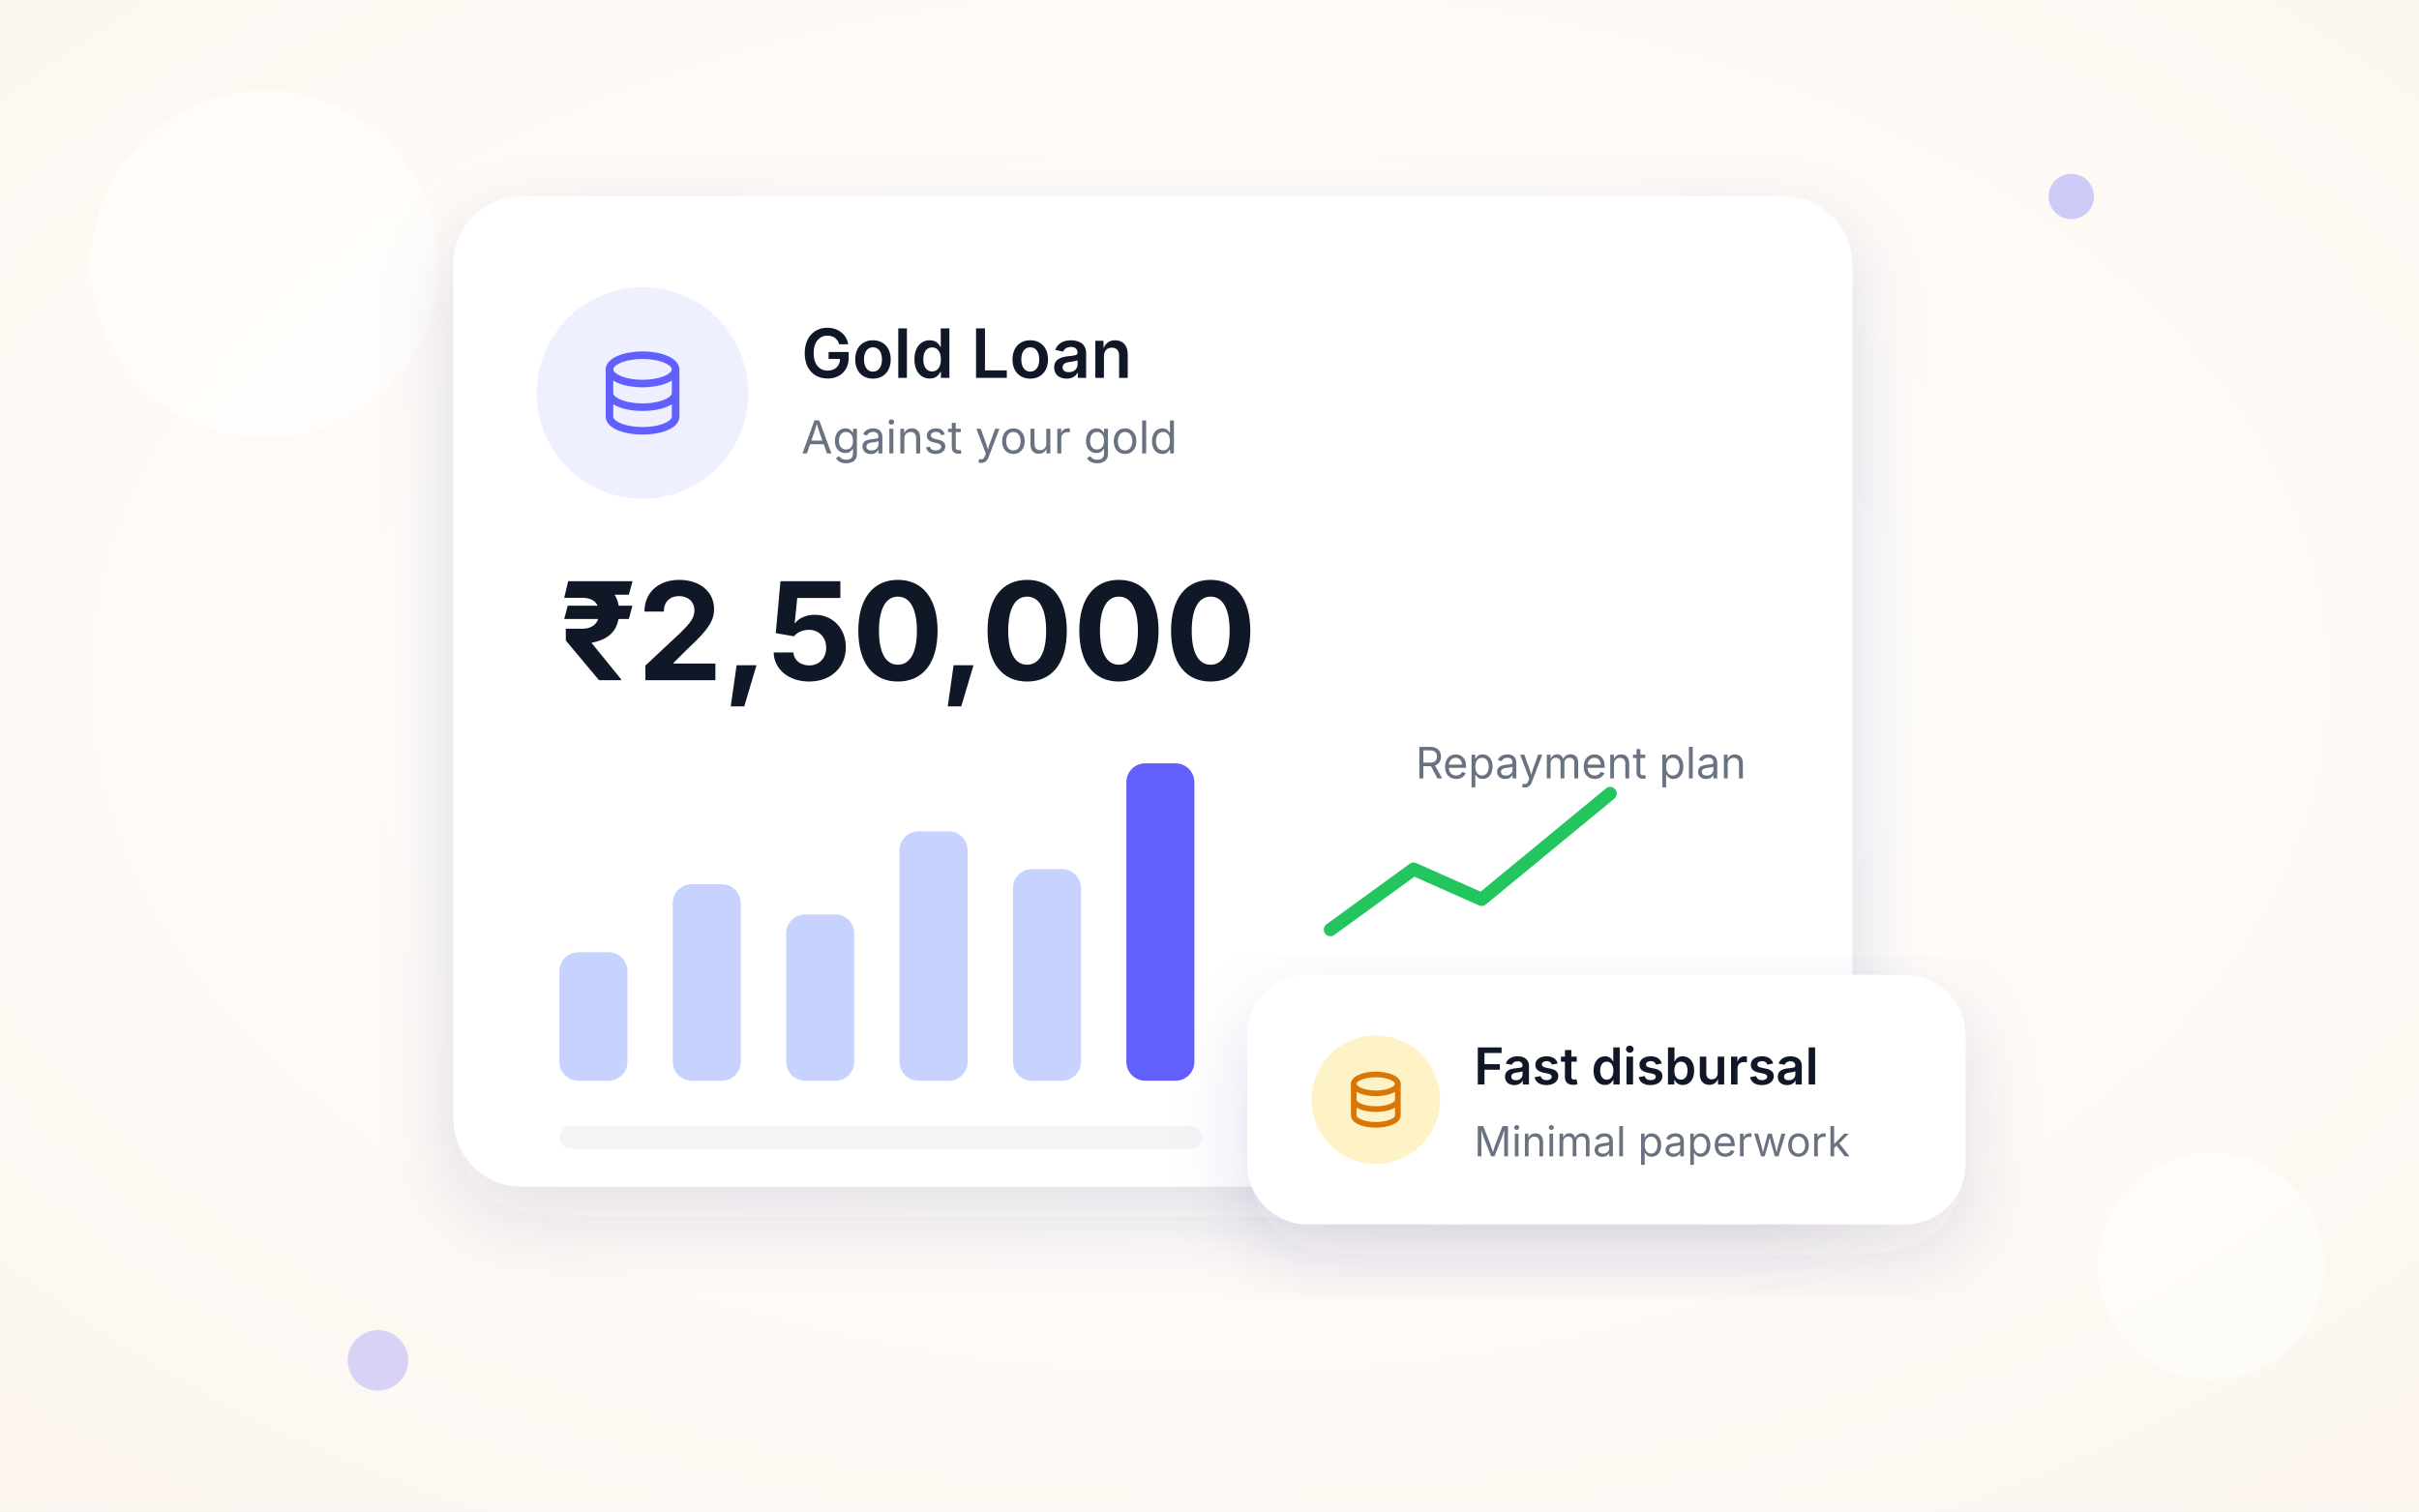
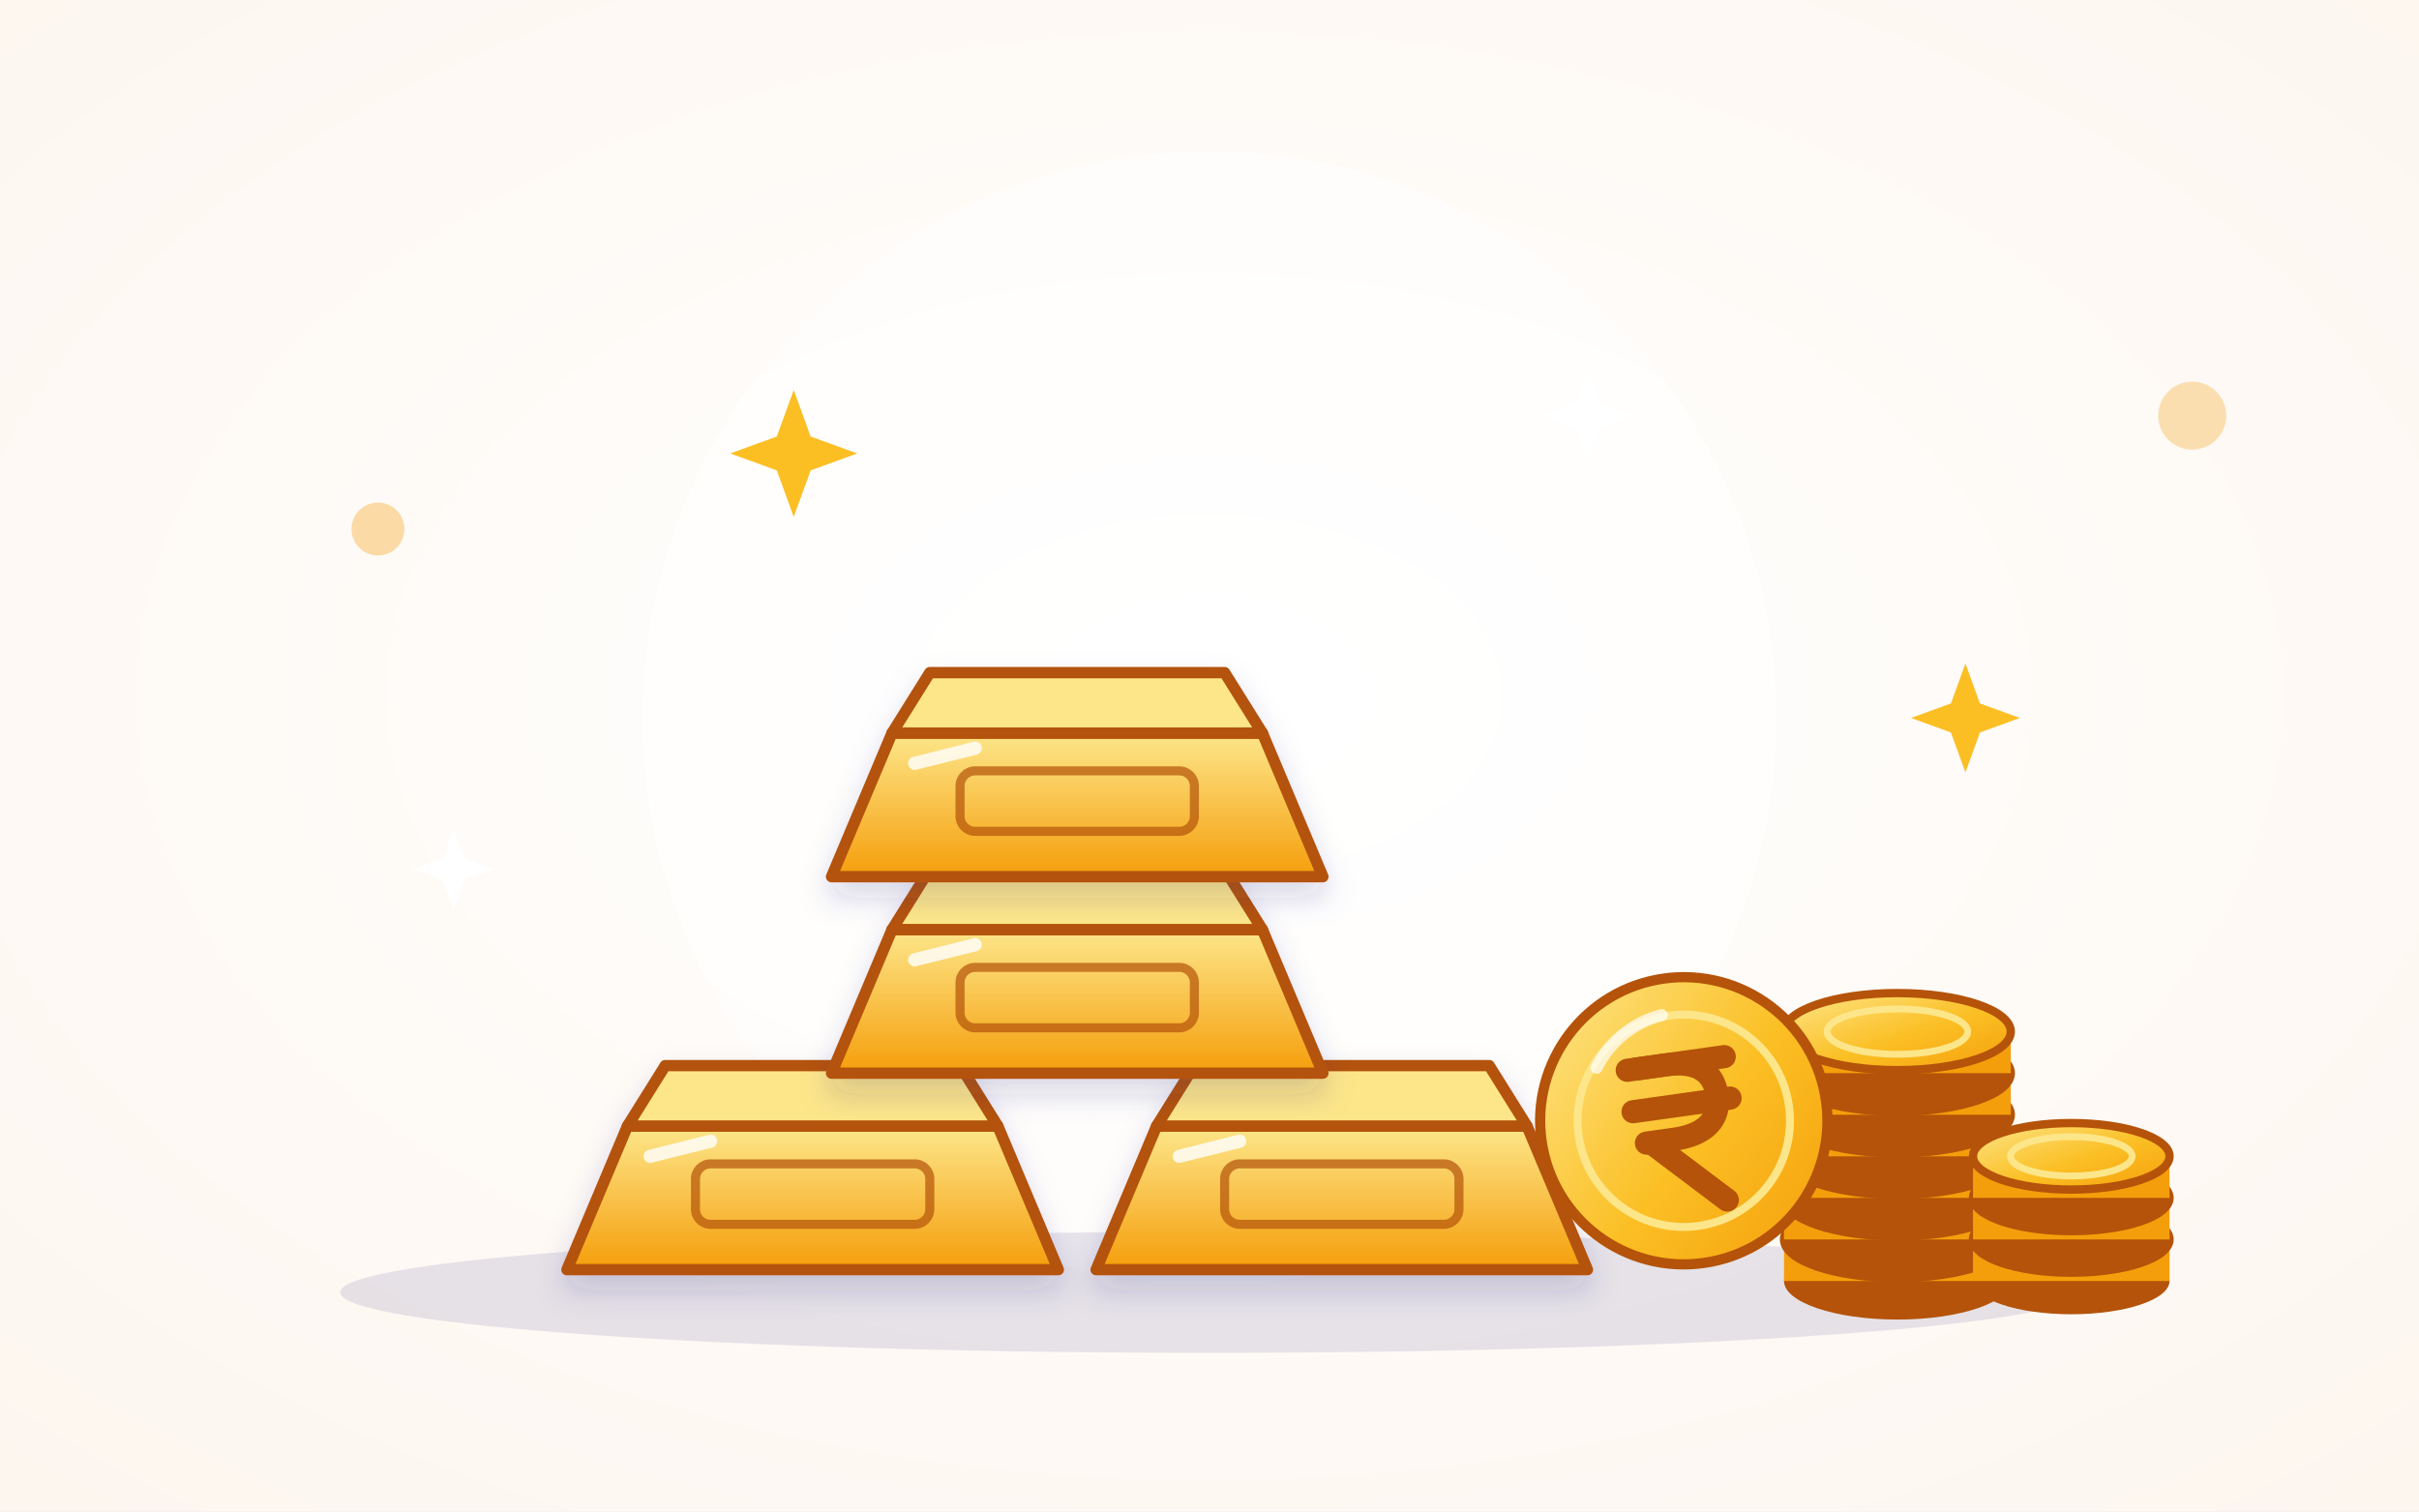
<svg xmlns="http://www.w3.org/2000/svg" viewBox="0 0 640 400" preserveAspectRatio="xMidYMid slice">
  <defs>
-     <radialGradient id="b" cx="50%" cy="45%" r="75%">
-       <stop offset="0" stop-color="#FFFFFF" />
+     <radialGradient id="bg" cx="50%" cy="46%" r="72%">
+       <stop offset="0" stop-color="#fff" />
      <stop offset="1" stop-color="#FDF6EF" />
    </radialGradient>
-     <filter id="s" x="-20%" y="-20%" width="140%" height="150%">
-       <feDropShadow dx="0" dy="8" stdDeviation="10" flood-color="#312E81" flood-opacity=".13" />
+     <linearGradient id="roof" x1="0" y1="0" x2="0" y2="1">
+       <stop offset="0" stop-color="#625FFF" />
+       <stop offset="1" stop-color="#4F46E5" />
+     </linearGradient>
+     <linearGradient id="wall" x1="0" y1="0" x2="1" y2="0">
+       <stop offset="0" stop-color="#fff" />
+       <stop offset="1" stop-color="#E9ECFF" />
+     </linearGradient>
+     <linearGradient id="gold" x1="0" y1="0" x2="0" y2="1">
+       <stop offset="0" stop-color="#FDE68A" />
+       <stop offset="1" stop-color="#F59E0B" />
+     </linearGradient>
+     <linearGradient id="goldH" x1="0" y1="0" x2="1" y2="1">
+       <stop offset="0" stop-color="#FDE68A" />
+       <stop offset=".55" stop-color="#FBBF24" />
+       <stop offset="1" stop-color="#F59E0B" />
+     </linearGradient>
+     <linearGradient id="ind" x1="0" y1="0" x2="1" y2="1">
+       <stop offset="0" stop-color="#7C79FF" />
+       <stop offset="1" stop-color="#4F46E5" />
+     </linearGradient>
+     <linearGradient id="leaf" x1="0" y1="0" x2="0" y2="1">
+       <stop offset="0" stop-color="#4ADE80" />
+       <stop offset="1" stop-color="#22C55E" />
+     </linearGradient>
+     <filter id="sh" x="-30%" y="-30%" width="160%" height="170%">
+       <feDropShadow dx="0" dy="10" stdDeviation="9" flood-color="#312E81" flood-opacity=".16" />
+     </filter>
+     <filter id="sh2" x="-30%" y="-30%" width="160%" height="170%">
+       <feDropShadow dx="0" dy="4" stdDeviation="4" flood-color="#312E81" flood-opacity=".18" />
    </filter>
  </defs>
-   <rect width="640" height="400" fill="url(#b)" />
-   <circle cx="70" cy="70" r="46" fill="#fff" opacity=".55" />
-   <circle cx="585" cy="335" r="30" fill="#fff" opacity=".5" />
-   <circle cx="100" cy="360" r="8" fill="#625FFF" opacity=".25" />
-   <circle cx="548" cy="52" r="6" fill="#625FFF" opacity=".3" />
-   <rect x="120" y="52" width="370" height="262" rx="18" fill="#fff" filter="url(#s)" />
-   <circle cx="170" cy="104" r="28" fill="#EEF0FF" />
-   <g transform="translate(155.0 89.0) scale(1.25)" fill="none" stroke="#625FFF" stroke-width="1.6" stroke-linecap="round" stroke-linejoin="round">
-     <ellipse cx="12" cy="7" rx="7" ry="3" />
-     <path d="M5 7v5c0 1.7 3.1 3 7 3s7-1.3 7-3V7M5 12v5c0 1.7 3.1 3 7 3s7-1.3 7-3v-5" />
+   <rect width="640" height="400" fill="url(#bg)" />
+   <circle cx="320" cy="190" r="150" fill="#fff" opacity=".55" />
+   <ellipse cx="320" cy="342" rx="230" ry="16" fill="#312E81" opacity="0.12" />
+   <ellipse cx="502" cy="339" rx="30" ry="10.2" fill="#B45309" />
+   <rect x="472" y="328" width="60" height="11" fill="#F59E0B" />
+   <ellipse cx="502" cy="328" rx="30" ry="10.2" fill="url(#goldH)" stroke="#B45309" stroke-width="2.2" />
+   <ellipse cx="502" cy="328" rx="18.6" ry="6.0" fill="none" stroke="#FDE68A" stroke-width="1.8" />
+   <ellipse cx="502" cy="328" rx="30" ry="10.2" fill="#B45309" />
+   <rect x="472" y="317" width="60" height="11" fill="#F59E0B" />
+   <ellipse cx="502" cy="317" rx="30" ry="10.2" fill="url(#goldH)" stroke="#B45309" stroke-width="2.2" />
+   <ellipse cx="502" cy="317" rx="18.6" ry="6.0" fill="none" stroke="#FDE68A" stroke-width="1.8" />
+   <ellipse cx="502" cy="317" rx="30" ry="10.2" fill="#B45309" />
+   <rect x="472" y="306" width="60" height="11" fill="#F59E0B" />
+   <ellipse cx="502" cy="306" rx="30" ry="10.2" fill="url(#goldH)" stroke="#B45309" stroke-width="2.2" />
+   <ellipse cx="502" cy="306" rx="18.6" ry="6.0" fill="none" stroke="#FDE68A" stroke-width="1.8" />
+   <ellipse cx="502" cy="306" rx="30" ry="10.2" fill="#B45309" />
+   <rect x="472" y="295" width="60" height="11" fill="#F59E0B" />
+   <ellipse cx="502" cy="295" rx="30" ry="10.2" fill="url(#goldH)" stroke="#B45309" stroke-width="2.2" />
+   <ellipse cx="502" cy="295" rx="18.6" ry="6.0" fill="none" stroke="#FDE68A" stroke-width="1.8" />
+   <ellipse cx="502" cy="295" rx="30" ry="10.2" fill="#B45309" />
+   <rect x="472" y="284" width="60" height="11" fill="#F59E0B" />
+   <ellipse cx="502" cy="284" rx="30" ry="10.2" fill="url(#goldH)" stroke="#B45309" stroke-width="2.2" />
+   <ellipse cx="502" cy="284" rx="18.6" ry="6.0" fill="none" stroke="#FDE68A" stroke-width="1.8" />
+   <ellipse cx="502" cy="284" rx="30" ry="10.2" fill="#B45309" />
+   <rect x="472" y="273" width="60" height="11" fill="#F59E0B" />
+   <ellipse cx="502" cy="273" rx="30" ry="10.2" fill="url(#goldH)" stroke="#B45309" stroke-width="2.2" />
+   <ellipse cx="502" cy="273" rx="18.6" ry="6.0" fill="none" stroke="#FDE68A" stroke-width="1.8" />
+   <ellipse cx="548" cy="339" rx="26" ry="8.8" fill="#B45309" />
+   <rect x="522" y="328" width="52" height="11" fill="#F59E0B" />
+   <ellipse cx="548" cy="328" rx="26" ry="8.8" fill="url(#goldH)" stroke="#B45309" stroke-width="2.2" />
+   <ellipse cx="548" cy="328" rx="16.1" ry="5.2" fill="none" stroke="#FDE68A" stroke-width="1.8" />
+   <ellipse cx="548" cy="328" rx="26" ry="8.8" fill="#B45309" />
+   <rect x="522" y="317" width="52" height="11" fill="#F59E0B" />
+   <ellipse cx="548" cy="317" rx="26" ry="8.8" fill="url(#goldH)" stroke="#B45309" stroke-width="2.2" />
+   <ellipse cx="548" cy="317" rx="16.1" ry="5.2" fill="none" stroke="#FDE68A" stroke-width="1.8" />
+   <ellipse cx="548" cy="317" rx="26" ry="8.8" fill="#B45309" />
+   <rect x="522" y="306" width="52" height="11" fill="#F59E0B" />
+   <ellipse cx="548" cy="306" rx="26" ry="8.8" fill="url(#goldH)" stroke="#B45309" stroke-width="2.2" />
+   <ellipse cx="548" cy="306" rx="16.1" ry="5.2" fill="none" stroke="#FDE68A" stroke-width="1.8" />
+   <g filter="url(#sh2)">
+     <polygon points="166,298 264,298 280,336 150,336" fill="url(#gold)" stroke="#B45309" stroke-width="3" stroke-linejoin="round" />
+     <polygon points="166,298 264,298 254,282 176,282" fill="#FDE68A" stroke="#B45309" stroke-width="3" stroke-linejoin="round" />
  </g>
-   <text x="212" y="100" font-family="Geist,Inter,Arial,sans-serif" font-size="18" font-weight="600" fill="#101828" text-anchor="start">Gold Loan</text>
-   <text x="212" y="120" font-family="Geist,Inter,Arial,sans-serif" font-size="12" font-weight="400" fill="#6A7282" text-anchor="start">Against your gold</text>
-   <text x="148" y="180" font-family="Geist,Inter,Arial,sans-serif" font-size="36" font-weight="700" fill="#101828" text-anchor="start">₹2,50,000</text>
-   <rect x="148" y="252" width="18" height="34" rx="5" fill="#C7D2FE" />
-   <rect x="178" y="234" width="18" height="52" rx="5" fill="#C7D2FE" />
-   <rect x="208" y="242" width="18" height="44" rx="5" fill="#C7D2FE" />
-   <rect x="238" y="220" width="18" height="66" rx="5" fill="#C7D2FE" />
-   <rect x="268" y="230" width="18" height="56" rx="5" fill="#C7D2FE" />
-   <rect x="298" y="202" width="18" height="84" rx="5" fill="#625FFF" />
-   <text x="462" y="206" font-family="Geist,Inter,Arial,sans-serif" font-size="11.5" font-weight="400" fill="#6A7282" text-anchor="end">Repayment plan</text>
-   <path d="M352 246l22-16 18 8 34-28" fill="none" stroke="#22C55E" stroke-width="3.5" stroke-linecap="round" stroke-linejoin="round" />
-   <rect x="148" y="298" width="170" height="6" rx="3.0" fill="#F3F4F6" />
-   <rect x="330" y="258" width="190" height="66" rx="16" fill="#fff" filter="url(#s)" />
-   <circle cx="364" cy="291" r="17" fill="#FEF3C7" />
-   <g transform="translate(354.0 281.0) scale(0.8333333)" fill="none" stroke="#D97706" stroke-width="1.8" stroke-linecap="round" stroke-linejoin="round">
-     <ellipse cx="12" cy="7" rx="7" ry="3" />
-     <path d="M5 7v5c0 1.7 3.1 3 7 3s7-1.3 7-3V7M5 12v5c0 1.7 3.1 3 7 3s7-1.3 7-3v-5" />
+   <rect x="184" y="308" width="62" height="16" rx="4" fill="none" stroke="#B45309" stroke-width="2.4" opacity=".7" />
+   <path d="M172 306l16 -4" stroke="#fff" stroke-width="3.5" stroke-linecap="round" opacity=".8" />
+   <g filter="url(#sh2)">
+     <polygon points="306,298 404,298 420,336 290,336" fill="url(#gold)" stroke="#B45309" stroke-width="3" stroke-linejoin="round" />
+     <polygon points="306,298 404,298 394,282 316,282" fill="#FDE68A" stroke="#B45309" stroke-width="3" stroke-linejoin="round" />
  </g>
-   <text x="390" y="287" font-family="Geist,Inter,Arial,sans-serif" font-size="13.5" font-weight="600" fill="#101828" text-anchor="start">Fast disbursal</text>
-   <text x="390" y="306" font-family="Geist,Inter,Arial,sans-serif" font-size="11" font-weight="400" fill="#6A7282" text-anchor="start">Minimal paperwork</text>
+   <rect x="324" y="308" width="62" height="16" rx="4" fill="none" stroke="#B45309" stroke-width="2.4" opacity=".7" />
+   <path d="M312 306l16 -4" stroke="#fff" stroke-width="3.5" stroke-linecap="round" opacity=".8" />
+   <g filter="url(#sh2)">
+     <polygon points="236,246 334,246 350,284 220,284" fill="url(#gold)" stroke="#B45309" stroke-width="3" stroke-linejoin="round" />
+     <polygon points="236,246 334,246 324,230 246,230" fill="#FDE68A" stroke="#B45309" stroke-width="3" stroke-linejoin="round" />
+   </g>
+   <rect x="254" y="256" width="62" height="16" rx="4" fill="none" stroke="#B45309" stroke-width="2.4" opacity=".7" />
+   <path d="M242 254l16 -4" stroke="#fff" stroke-width="3.5" stroke-linecap="round" opacity=".8" />
+   <g filter="url(#sh2)">
+     <polygon points="236,194 334,194 350,232 220,232" fill="url(#gold)" stroke="#B45309" stroke-width="3" stroke-linejoin="round" />
+     <polygon points="236,194 334,194 324,178 246,178" fill="#FDE68A" stroke="#B45309" stroke-width="3" stroke-linejoin="round" />
+   </g>
+   <rect x="254" y="204" width="62" height="16" rx="4" fill="none" stroke="#B45309" stroke-width="2.4" opacity=".7" />
+   <path d="M242 202l16 -4" stroke="#fff" stroke-width="3.5" stroke-linecap="round" opacity=".8" />
+   <g transform="rotate(-8 450 300)">
+     <circle cx="446" cy="296" r="38" fill="url(#goldH)" stroke="#B45309" stroke-width="2.7" />
+     <circle cx="446" cy="296" r="28.1" fill="none" stroke="#FDE68A" stroke-width="2.1" />
+     <g transform="translate(446 296) scale(2.356)" fill="none" stroke="#B45309" stroke-width="2.6" stroke-linecap="round" stroke-linejoin="round">
+       <path d="M-5.5-6.5h11M-5.5-1.8h11" />
+       <path d="M-4.5-6.5h3.4c3.6 0 5.2 1.6 5.2 4.2s-1.8 4.2-5.4 4.2h-3.2" />
+       <path d="M-3.8 2.1L3.6 9.5" />
+     </g>
+     <path d="M425.1 278.9a26.6 26.6 0 0 1 19.0 -11.4" stroke="#fff" stroke-width="3.2" stroke-linecap="round" fill="none" opacity=".7" />
+   </g>
+   <path d="M210 103.2L214.48 115.52 226.8 120 214.48 124.48 210 136.8 205.52 124.48 193.2 120 205.52 115.52Z" fill="#FBBF24" opacity="1" />
+   <path d="M420 98L423.2 106.8 432 110 423.2 113.2 420 122 416.8 113.2 408 110 416.8 106.8Z" fill="#fff" opacity="1" />
+   <path d="M520 175.6L523.84 186.16 534.4 190 523.84 193.84 520 204.4 516.16 193.84 505.6 190 516.16 186.16Z" fill="#FBBF24" opacity="1" />
+   <path d="M120 219.2L122.88 227.12 130.8 230 122.88 232.88 120 240.8 117.12 232.88 109.2 230 117.12 227.12Z" fill="#fff" opacity="1" />
+   <circle cx="100" cy="140" r="7" fill="#F59E0B" opacity="0.35" />
+   <circle cx="580" cy="110" r="9" fill="#F59E0B" opacity="0.3" />
</svg>
